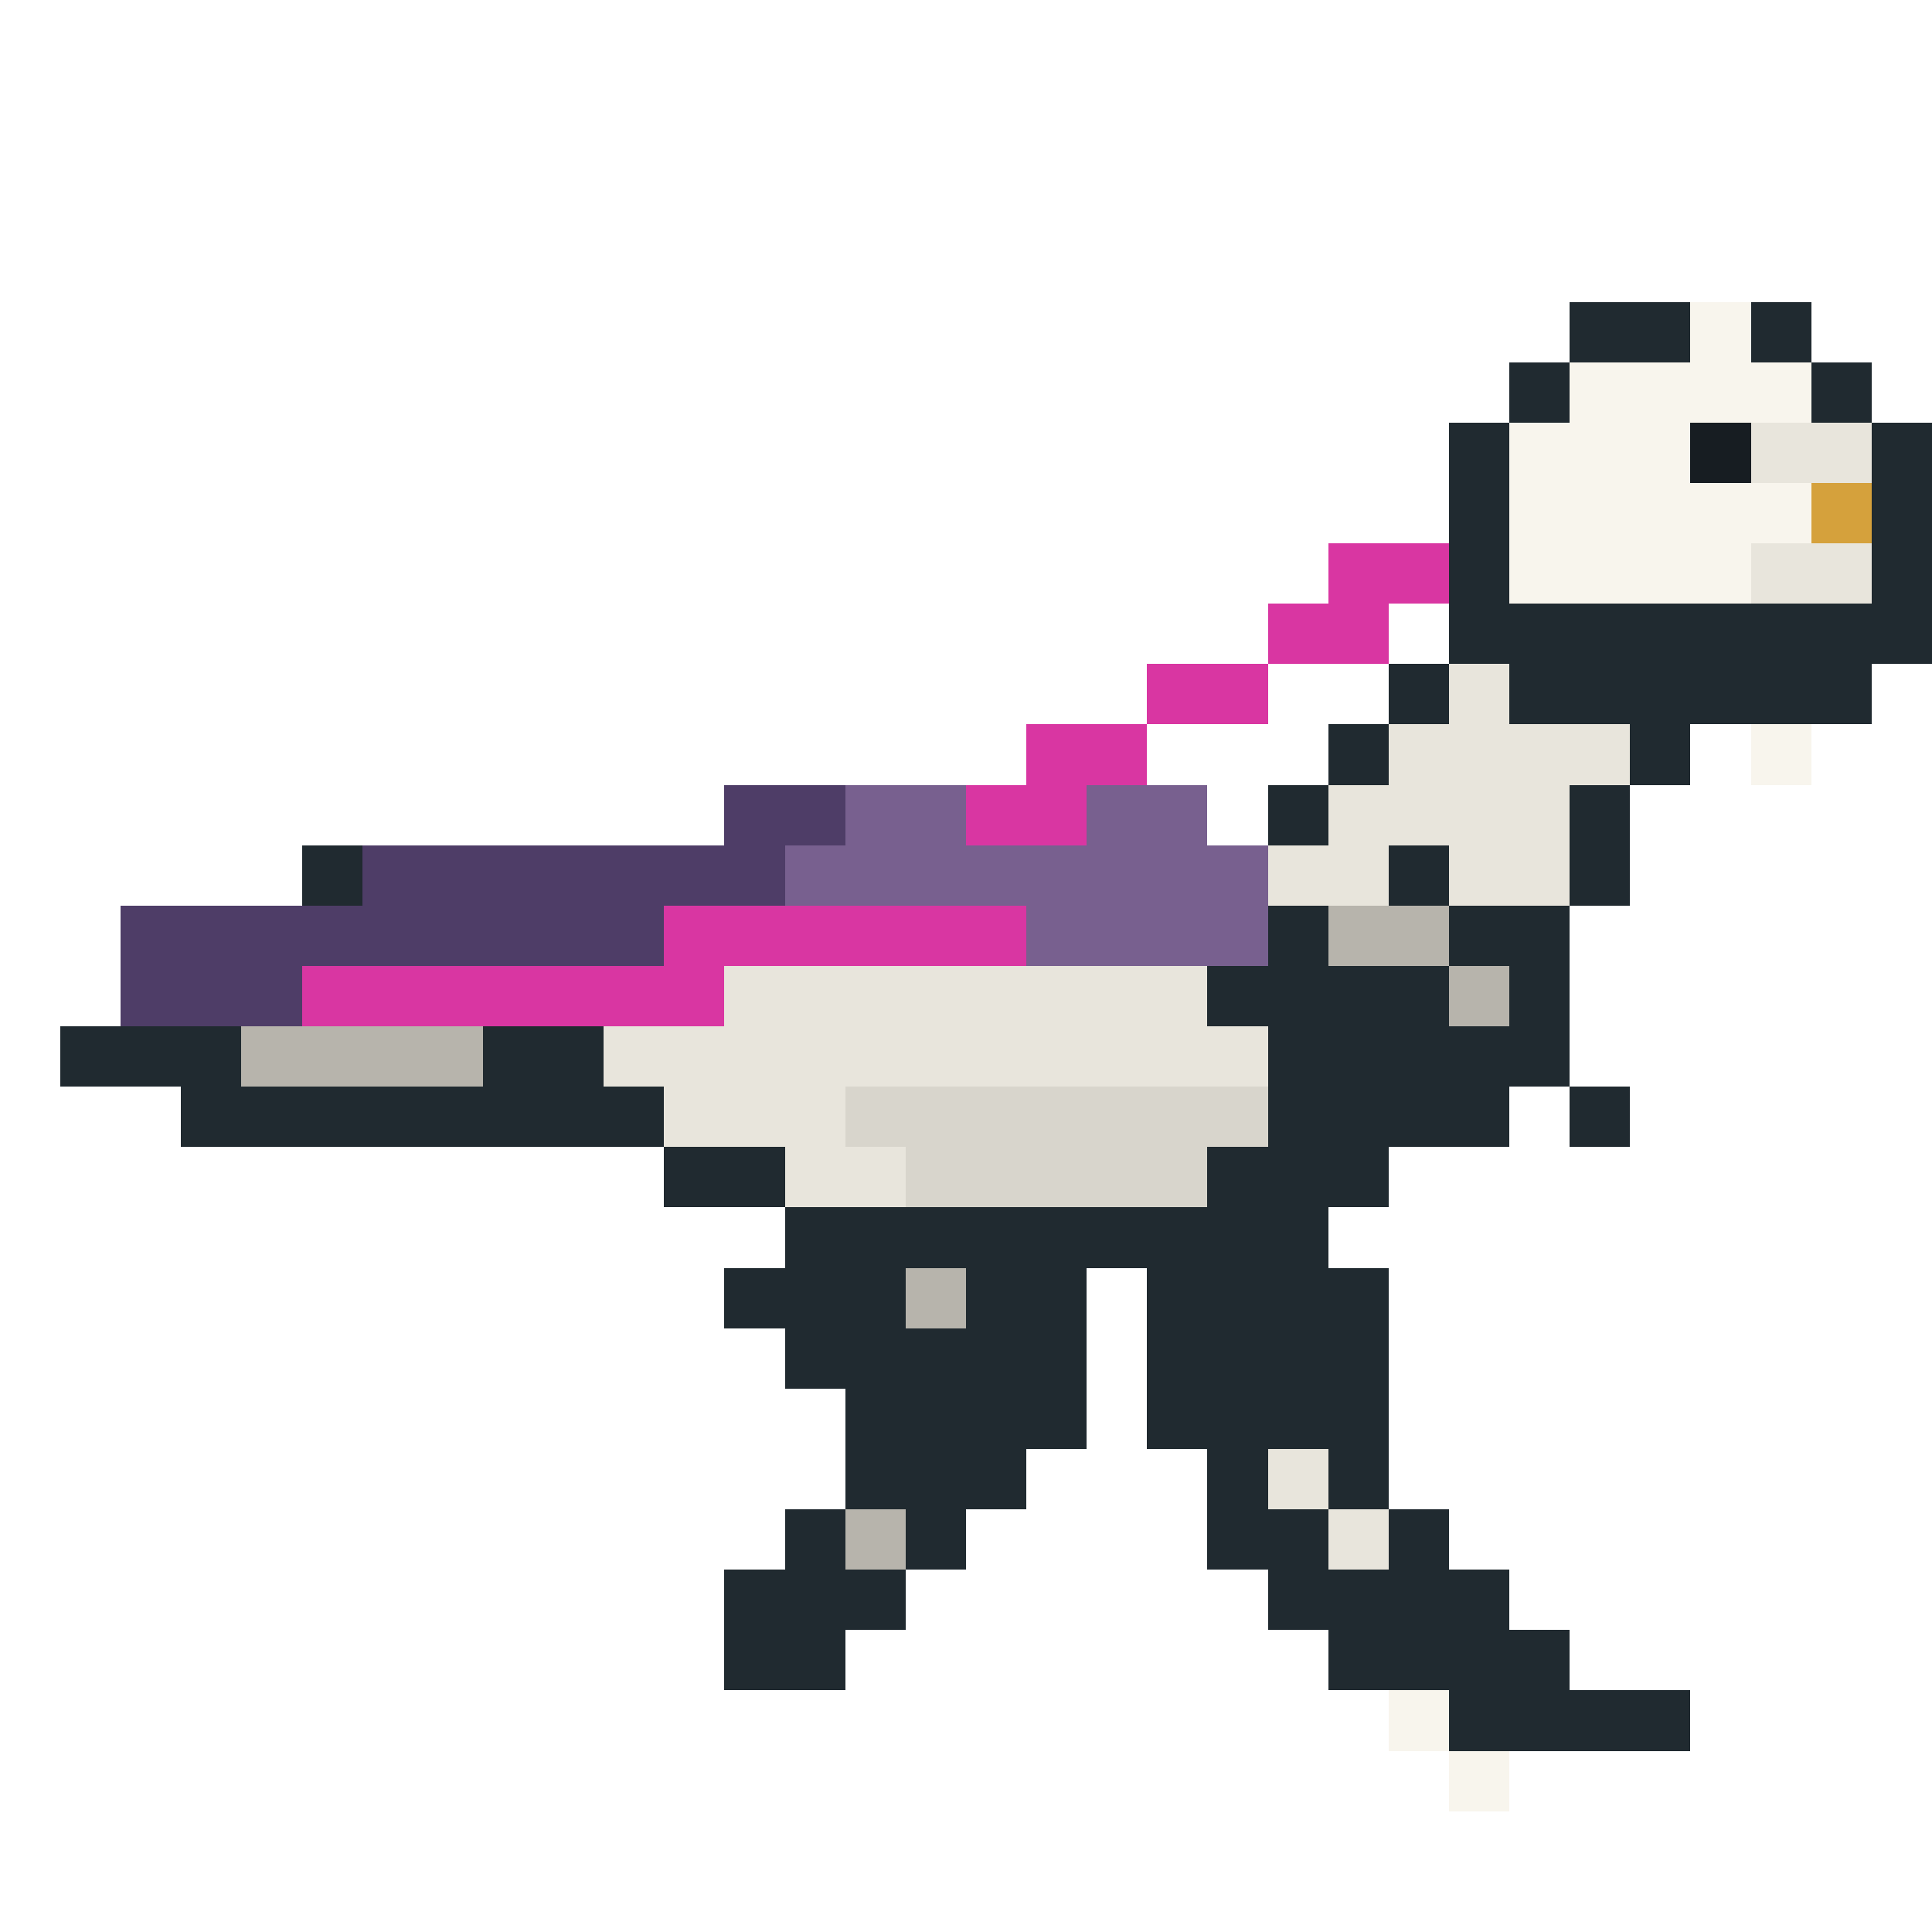
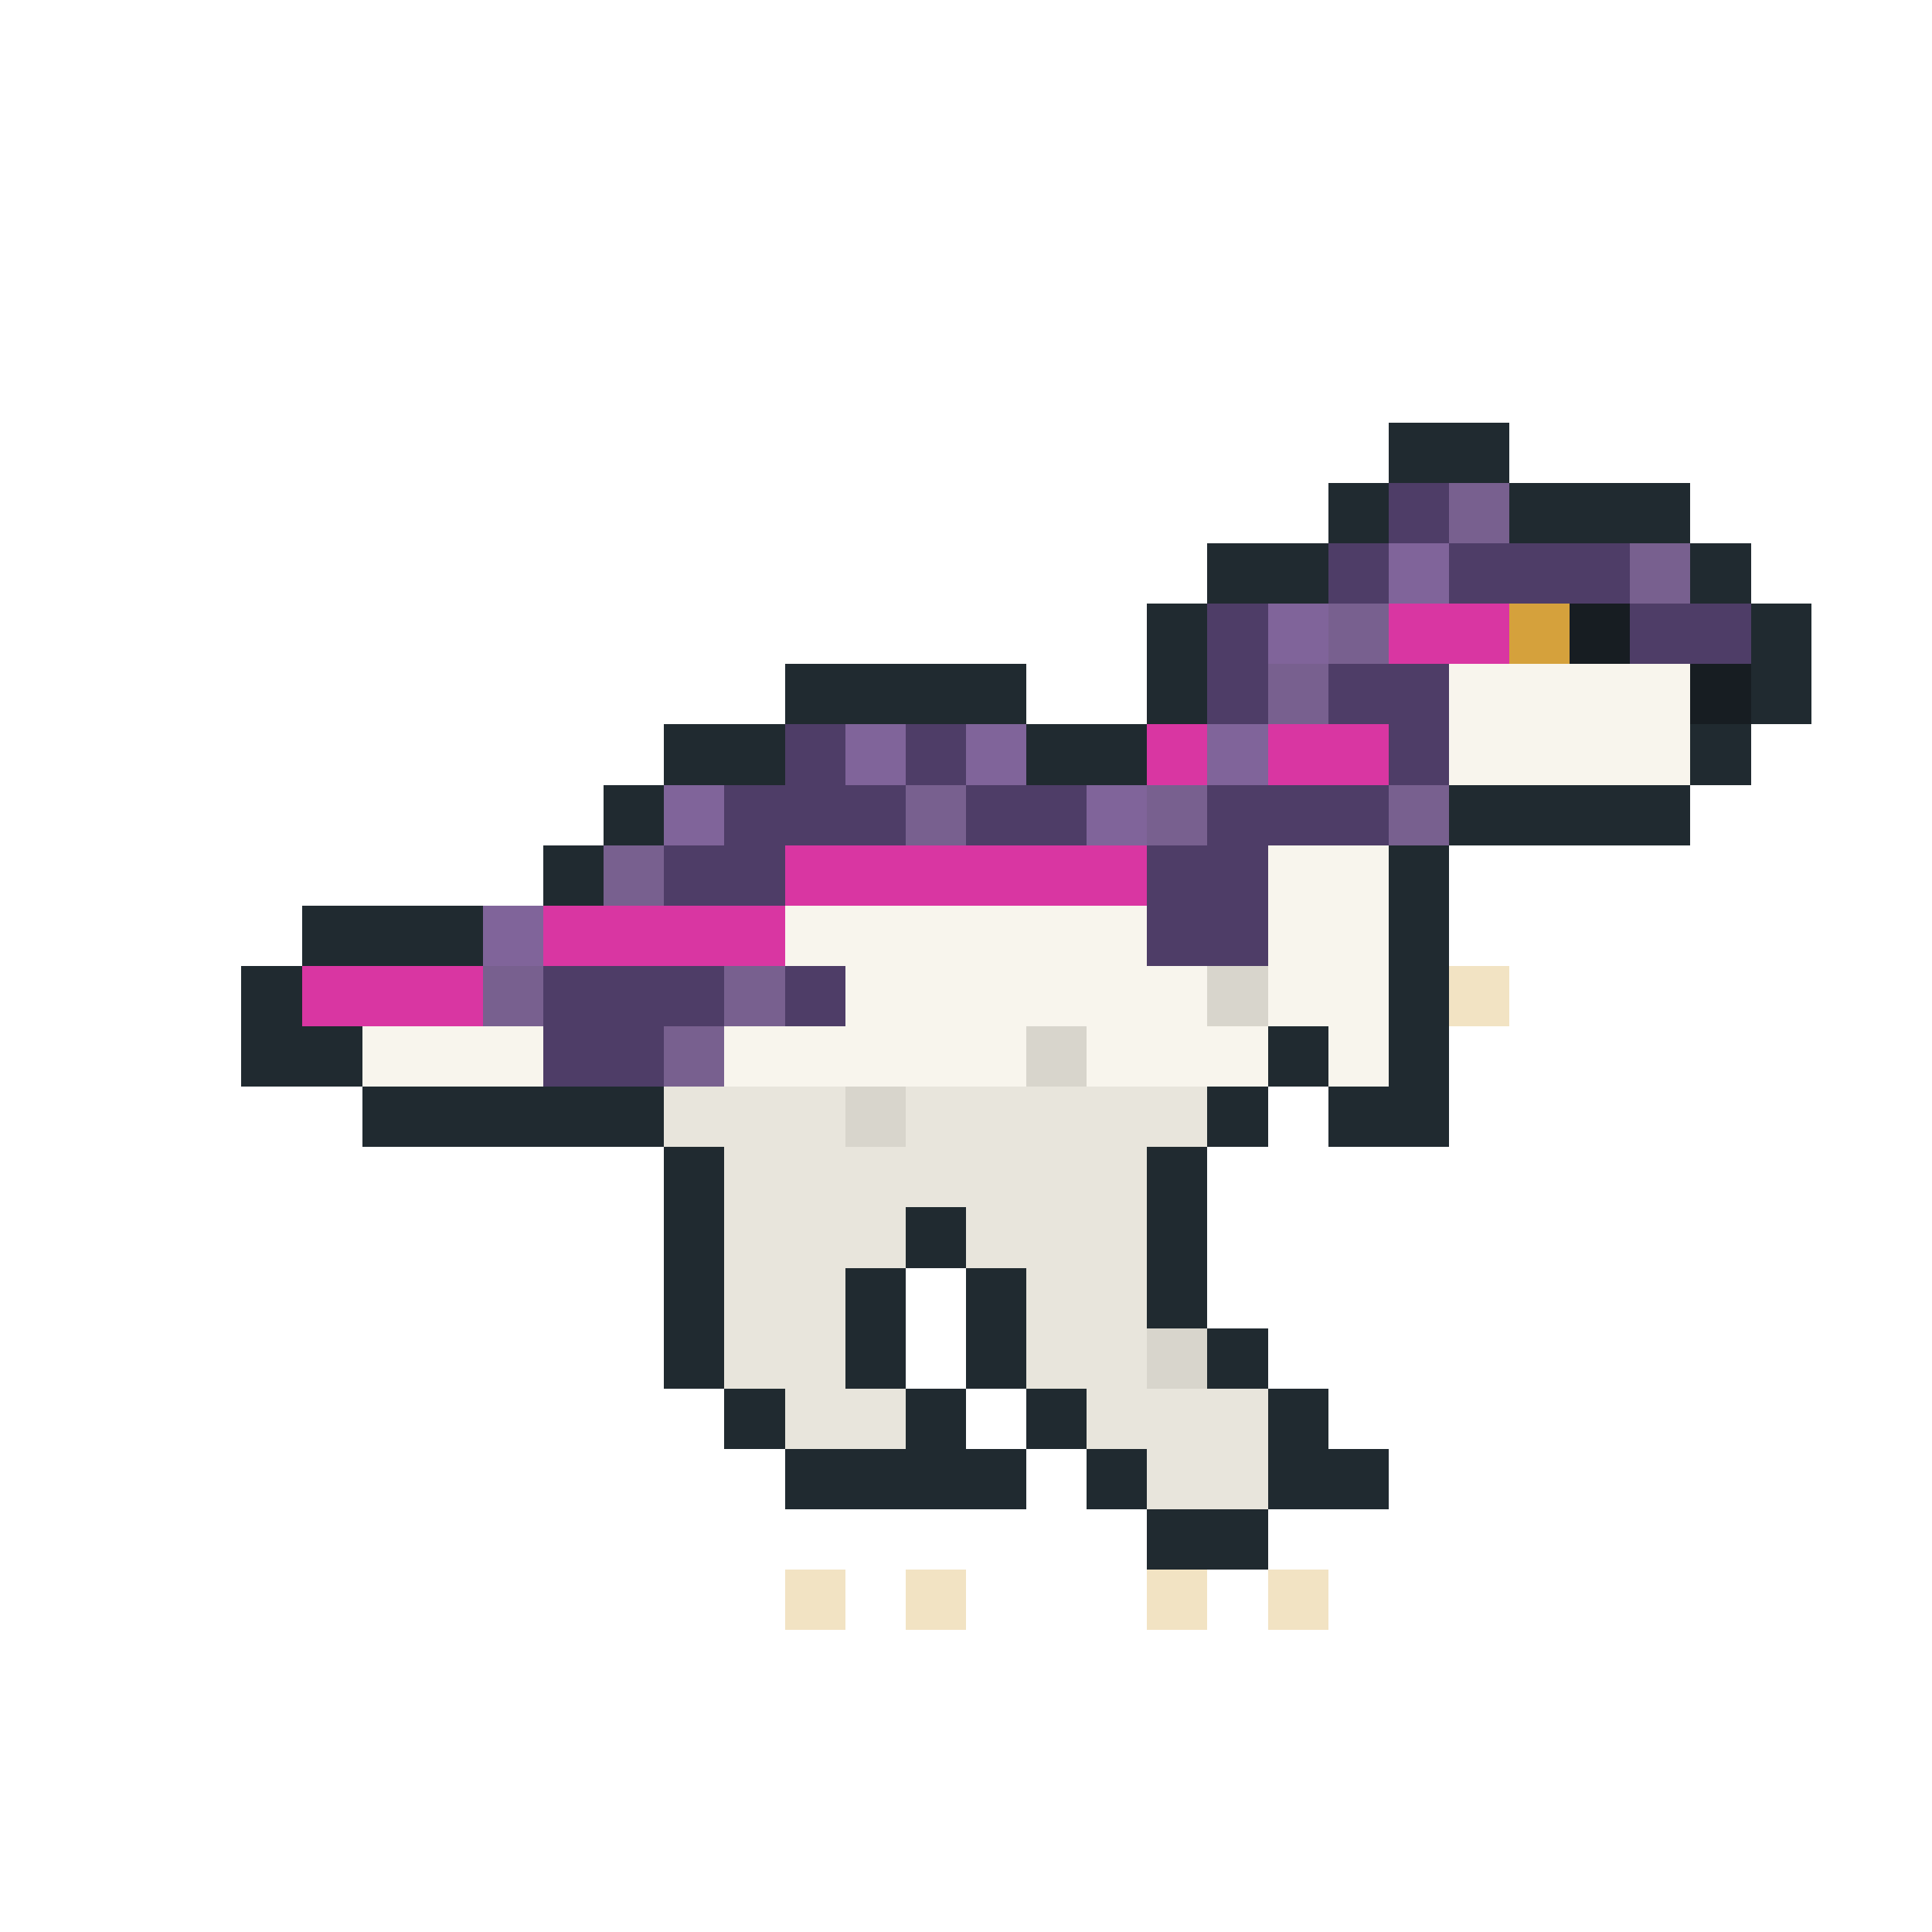
<svg xmlns="http://www.w3.org/2000/svg" viewBox="0 0 128 128" shape-rendering="crispEdges" role="img" aria-label="Rosa" data-character="Rosa" data-species="Velociraptor" data-age="juvenile" data-lineage="Violeta" data-hide="white" data-back="purple" data-dorsal-stripe="magenta" data-eye="gold-ochre" data-origin="Jurassic World Dominion" data-render-style="pixel-art" data-pixel-grid="4px" data-pose="duck">
-   <rect x="104" y="20" width="4" height="4" fill="#202a30" />
-   <rect x="108" y="20" width="4" height="4" fill="#202a30" />
-   <rect x="112" y="20" width="4" height="4" fill="#f8f5ed" />
-   <rect x="116" y="20" width="4" height="4" fill="#202a30" />
-   <rect x="100" y="24" width="4" height="4" fill="#202a30" />
-   <rect x="104" y="24" width="4" height="4" fill="#f8f5ed" />
-   <rect x="108" y="24" width="4" height="4" fill="#f8f5ed" />
-   <rect x="112" y="24" width="4" height="4" fill="#f8f5ed" />
-   <rect x="116" y="24" width="4" height="4" fill="#f8f5ed" />
-   <rect x="120" y="24" width="4" height="4" fill="#202a30" />
+   <rect x="92" y="28" width="4" height="4" fill="#202a30" />
  <rect x="96" y="28" width="4" height="4" fill="#202a30" />
-   <rect x="100" y="28" width="4" height="4" fill="#f8f5ed" />
-   <rect x="104" y="28" width="4" height="4" fill="#f8f5ed" />
-   <rect x="108" y="28" width="4" height="4" fill="#f8f5ed" />
-   <rect x="112" y="28" width="4" height="4" fill="#171d22" />
-   <rect x="116" y="28" width="4" height="4" fill="#e8e5dc" />
-   <rect x="120" y="28" width="4" height="4" fill="#e8e5dc" />
-   <rect x="124" y="28" width="4" height="4" fill="#202a30" />
-   <rect x="96" y="32" width="4" height="4" fill="#202a30" />
-   <rect x="100" y="32" width="4" height="4" fill="#f8f5ed" />
-   <rect x="104" y="32" width="4" height="4" fill="#f8f5ed" />
-   <rect x="108" y="32" width="4" height="4" fill="#f8f5ed" />
-   <rect x="112" y="32" width="4" height="4" fill="#f8f5ed" />
-   <rect x="116" y="32" width="4" height="4" fill="#f8f5ed" />
-   <rect x="120" y="32" width="4" height="4" fill="#d5a13c" />
-   <rect x="124" y="32" width="4" height="4" fill="#202a30" />
-   <rect x="88" y="36" width="4" height="4" fill="#d936a2" />
-   <rect x="92" y="36" width="4" height="4" fill="#d936a2" />
-   <rect x="96" y="36" width="4" height="4" fill="#202a30" />
-   <rect x="100" y="36" width="4" height="4" fill="#f8f5ed" />
-   <rect x="104" y="36" width="4" height="4" fill="#f8f5ed" />
-   <rect x="108" y="36" width="4" height="4" fill="#f8f5ed" />
-   <rect x="112" y="36" width="4" height="4" fill="#f8f5ed" />
-   <rect x="116" y="36" width="4" height="4" fill="#e8e5dc" />
-   <rect x="120" y="36" width="4" height="4" fill="#e8e5dc" />
-   <rect x="124" y="36" width="4" height="4" fill="#202a30" />
-   <rect x="84" y="40" width="4" height="4" fill="#d936a2" />
-   <rect x="88" y="40" width="4" height="4" fill="#d936a2" />
-   <rect x="96" y="40" width="4" height="4" fill="#202a30" />
-   <rect x="100" y="40" width="4" height="4" fill="#202a30" />
-   <rect x="104" y="40" width="4" height="4" fill="#202a30" />
-   <rect x="108" y="40" width="4" height="4" fill="#202a30" />
-   <rect x="112" y="40" width="4" height="4" fill="#202a30" />
+   <rect x="88" y="32" width="4" height="4" fill="#202a30" />
+   <rect x="92" y="32" width="4" height="4" fill="#4e3d67" />
+   <rect x="96" y="32" width="4" height="4" fill="#78608f" />
+   <rect x="100" y="32" width="4" height="4" fill="#202a30" />
+   <rect x="104" y="32" width="4" height="4" fill="#202a30" />
+   <rect x="108" y="32" width="4" height="4" fill="#202a30" />
+   <rect x="80" y="36" width="4" height="4" fill="#202a30" />
+   <rect x="84" y="36" width="4" height="4" fill="#202a30" />
+   <rect x="88" y="36" width="4" height="4" fill="#4e3d67" />
+   <rect x="92" y="36" width="4" height="4" fill="#78608f" />
+   <rect x="96" y="36" width="4" height="4" fill="#4e3d67" />
+   <rect x="100" y="36" width="4" height="4" fill="#4e3d67" />
+   <rect x="104" y="36" width="4" height="4" fill="#4e3d67" />
+   <rect x="108" y="36" width="4" height="4" fill="#78608f" />
+   <rect x="112" y="36" width="4" height="4" fill="#202a30" />
+   <rect x="76" y="40" width="4" height="4" fill="#202a30" />
+   <rect x="80" y="40" width="4" height="4" fill="#4e3d67" />
+   <rect x="84" y="40" width="4" height="4" fill="#4e3d67" />
+   <rect x="88" y="40" width="4" height="4" fill="#78608f" />
+   <rect x="92" y="40" width="4" height="4" fill="#d936a2" />
+   <rect x="96" y="40" width="4" height="4" fill="#d936a2" />
+   <rect x="100" y="40" width="4" height="4" fill="#d936a2" />
+   <rect x="104" y="40" width="4" height="4" fill="#d936a2" />
+   <rect x="108" y="40" width="4" height="4" fill="#4e3d67" />
+   <rect x="112" y="40" width="4" height="4" fill="#4e3d67" />
  <rect x="116" y="40" width="4" height="4" fill="#202a30" />
-   <rect x="120" y="40" width="4" height="4" fill="#202a30" />
-   <rect x="124" y="40" width="4" height="4" fill="#202a30" />
-   <rect x="76" y="44" width="4" height="4" fill="#d936a2" />
-   <rect x="80" y="44" width="4" height="4" fill="#d936a2" />
-   <rect x="92" y="44" width="4" height="4" fill="#202a30" />
-   <rect x="96" y="44" width="4" height="4" fill="#e8e5dc" />
-   <rect x="100" y="44" width="4" height="4" fill="#202a30" />
-   <rect x="104" y="44" width="4" height="4" fill="#202a30" />
-   <rect x="108" y="44" width="4" height="4" fill="#202a30" />
-   <rect x="112" y="44" width="4" height="4" fill="#202a30" />
+   <rect x="52" y="44" width="4" height="4" fill="#202a30" />
+   <rect x="56" y="44" width="4" height="4" fill="#202a30" />
+   <rect x="60" y="44" width="4" height="4" fill="#202a30" />
+   <rect x="64" y="44" width="4" height="4" fill="#202a30" />
+   <rect x="76" y="44" width="4" height="4" fill="#202a30" />
+   <rect x="80" y="44" width="4" height="4" fill="#4e3d67" />
+   <rect x="84" y="44" width="4" height="4" fill="#78608f" />
+   <rect x="88" y="44" width="4" height="4" fill="#4e3d67" />
+   <rect x="92" y="44" width="4" height="4" fill="#4e3d67" />
+   <rect x="96" y="44" width="4" height="4" fill="#f8f5ed" />
+   <rect x="100" y="44" width="4" height="4" fill="#f8f5ed" />
+   <rect x="104" y="44" width="4" height="4" fill="#f8f5ed" />
+   <rect x="108" y="44" width="4" height="4" fill="#f8f5ed" />
+   <rect x="112" y="44" width="4" height="4" fill="#4e3d67" />
  <rect x="116" y="44" width="4" height="4" fill="#202a30" />
-   <rect x="120" y="44" width="4" height="4" fill="#202a30" />
-   <rect x="68" y="48" width="4" height="4" fill="#d936a2" />
-   <rect x="72" y="48" width="4" height="4" fill="#d936a2" />
-   <rect x="88" y="48" width="4" height="4" fill="#202a30" />
-   <rect x="92" y="48" width="4" height="4" fill="#e8e5dc" />
-   <rect x="96" y="48" width="4" height="4" fill="#e8e5dc" />
-   <rect x="100" y="48" width="4" height="4" fill="#e8e5dc" />
-   <rect x="104" y="48" width="4" height="4" fill="#e8e5dc" />
-   <rect x="108" y="48" width="4" height="4" fill="#202a30" />
-   <rect x="116" y="48" width="4" height="4" fill="#f8f5ed" />
+   <rect x="44" y="48" width="4" height="4" fill="#202a30" />
+   <rect x="48" y="48" width="4" height="4" fill="#202a30" />
+   <rect x="52" y="48" width="4" height="4" fill="#4e3d67" />
+   <rect x="56" y="48" width="4" height="4" fill="#4e3d67" />
+   <rect x="60" y="48" width="4" height="4" fill="#4e3d67" />
+   <rect x="64" y="48" width="4" height="4" fill="#78608f" />
+   <rect x="68" y="48" width="4" height="4" fill="#202a30" />
+   <rect x="72" y="48" width="4" height="4" fill="#202a30" />
+   <rect x="76" y="48" width="4" height="4" fill="#d936a2" />
+   <rect x="80" y="48" width="4" height="4" fill="#d936a2" />
+   <rect x="84" y="48" width="4" height="4" fill="#d936a2" />
+   <rect x="88" y="48" width="4" height="4" fill="#d936a2" />
+   <rect x="92" y="48" width="4" height="4" fill="#4e3d67" />
+   <rect x="96" y="48" width="4" height="4" fill="#f8f5ed" />
+   <rect x="100" y="48" width="4" height="4" fill="#f8f5ed" />
+   <rect x="104" y="48" width="4" height="4" fill="#f8f5ed" />
+   <rect x="108" y="48" width="4" height="4" fill="#f8f5ed" />
+   <rect x="112" y="48" width="4" height="4" fill="#202a30" />
+   <rect x="40" y="52" width="4" height="4" fill="#202a30" />
+   <rect x="44" y="52" width="4" height="4" fill="#78608f" />
  <rect x="48" y="52" width="4" height="4" fill="#4e3d67" />
  <rect x="52" y="52" width="4" height="4" fill="#4e3d67" />
-   <rect x="56" y="52" width="4" height="4" fill="#78608f" />
+   <rect x="56" y="52" width="4" height="4" fill="#4e3d67" />
  <rect x="60" y="52" width="4" height="4" fill="#78608f" />
-   <rect x="64" y="52" width="4" height="4" fill="#d936a2" />
-   <rect x="68" y="52" width="4" height="4" fill="#d936a2" />
-   <rect x="72" y="52" width="4" height="4" fill="#78608f" />
+   <rect x="64" y="52" width="4" height="4" fill="#4e3d67" />
+   <rect x="68" y="52" width="4" height="4" fill="#4e3d67" />
+   <rect x="72" y="52" width="4" height="4" fill="#4e3d67" />
  <rect x="76" y="52" width="4" height="4" fill="#78608f" />
-   <rect x="84" y="52" width="4" height="4" fill="#202a30" />
-   <rect x="88" y="52" width="4" height="4" fill="#e8e5dc" />
-   <rect x="92" y="52" width="4" height="4" fill="#e8e5dc" />
-   <rect x="96" y="52" width="4" height="4" fill="#e8e5dc" />
-   <rect x="100" y="52" width="4" height="4" fill="#e8e5dc" />
+   <rect x="80" y="52" width="4" height="4" fill="#4e3d67" />
+   <rect x="84" y="52" width="4" height="4" fill="#4e3d67" />
+   <rect x="88" y="52" width="4" height="4" fill="#4e3d67" />
+   <rect x="92" y="52" width="4" height="4" fill="#78608f" />
+   <rect x="96" y="52" width="4" height="4" fill="#202a30" />
+   <rect x="100" y="52" width="4" height="4" fill="#202a30" />
  <rect x="104" y="52" width="4" height="4" fill="#202a30" />
-   <rect x="20" y="56" width="4" height="4" fill="#202a30" />
-   <rect x="24" y="56" width="4" height="4" fill="#4e3d67" />
-   <rect x="28" y="56" width="4" height="4" fill="#4e3d67" />
-   <rect x="32" y="56" width="4" height="4" fill="#4e3d67" />
-   <rect x="36" y="56" width="4" height="4" fill="#4e3d67" />
-   <rect x="40" y="56" width="4" height="4" fill="#4e3d67" />
+   <rect x="108" y="52" width="4" height="4" fill="#202a30" />
+   <rect x="36" y="56" width="4" height="4" fill="#202a30" />
+   <rect x="40" y="56" width="4" height="4" fill="#78608f" />
  <rect x="44" y="56" width="4" height="4" fill="#4e3d67" />
  <rect x="48" y="56" width="4" height="4" fill="#4e3d67" />
-   <rect x="52" y="56" width="4" height="4" fill="#78608f" />
-   <rect x="56" y="56" width="4" height="4" fill="#78608f" />
-   <rect x="60" y="56" width="4" height="4" fill="#78608f" />
-   <rect x="64" y="56" width="4" height="4" fill="#78608f" />
-   <rect x="68" y="56" width="4" height="4" fill="#78608f" />
-   <rect x="72" y="56" width="4" height="4" fill="#78608f" />
-   <rect x="76" y="56" width="4" height="4" fill="#78608f" />
-   <rect x="80" y="56" width="4" height="4" fill="#78608f" />
-   <rect x="84" y="56" width="4" height="4" fill="#e8e5dc" />
-   <rect x="88" y="56" width="4" height="4" fill="#e8e5dc" />
+   <rect x="52" y="56" width="4" height="4" fill="#d936a2" />
+   <rect x="56" y="56" width="4" height="4" fill="#d936a2" />
+   <rect x="60" y="56" width="4" height="4" fill="#d936a2" />
+   <rect x="64" y="56" width="4" height="4" fill="#d936a2" />
+   <rect x="68" y="56" width="4" height="4" fill="#d936a2" />
+   <rect x="72" y="56" width="4" height="4" fill="#d936a2" />
+   <rect x="76" y="56" width="4" height="4" fill="#4e3d67" />
+   <rect x="80" y="56" width="4" height="4" fill="#4e3d67" />
+   <rect x="84" y="56" width="4" height="4" fill="#f8f5ed" />
+   <rect x="88" y="56" width="4" height="4" fill="#f8f5ed" />
  <rect x="92" y="56" width="4" height="4" fill="#202a30" />
-   <rect x="96" y="56" width="4" height="4" fill="#e8e5dc" />
-   <rect x="100" y="56" width="4" height="4" fill="#e8e5dc" />
-   <rect x="104" y="56" width="4" height="4" fill="#202a30" />
-   <rect x="8" y="60" width="4" height="4" fill="#4e3d67" />
-   <rect x="12" y="60" width="4" height="4" fill="#4e3d67" />
-   <rect x="16" y="60" width="4" height="4" fill="#4e3d67" />
-   <rect x="20" y="60" width="4" height="4" fill="#4e3d67" />
-   <rect x="24" y="60" width="4" height="4" fill="#4e3d67" />
-   <rect x="28" y="60" width="4" height="4" fill="#4e3d67" />
-   <rect x="32" y="60" width="4" height="4" fill="#4e3d67" />
-   <rect x="36" y="60" width="4" height="4" fill="#4e3d67" />
-   <rect x="40" y="60" width="4" height="4" fill="#4e3d67" />
+   <rect x="20" y="60" width="4" height="4" fill="#202a30" />
+   <rect x="24" y="60" width="4" height="4" fill="#202a30" />
+   <rect x="28" y="60" width="4" height="4" fill="#202a30" />
+   <rect x="32" y="60" width="4" height="4" fill="#d936a2" />
+   <rect x="36" y="60" width="4" height="4" fill="#d936a2" />
+   <rect x="40" y="60" width="4" height="4" fill="#d936a2" />
  <rect x="44" y="60" width="4" height="4" fill="#d936a2" />
  <rect x="48" y="60" width="4" height="4" fill="#d936a2" />
-   <rect x="52" y="60" width="4" height="4" fill="#d936a2" />
-   <rect x="56" y="60" width="4" height="4" fill="#d936a2" />
-   <rect x="60" y="60" width="4" height="4" fill="#d936a2" />
-   <rect x="64" y="60" width="4" height="4" fill="#d936a2" />
-   <rect x="68" y="60" width="4" height="4" fill="#78608f" />
-   <rect x="72" y="60" width="4" height="4" fill="#78608f" />
-   <rect x="76" y="60" width="4" height="4" fill="#78608f" />
-   <rect x="80" y="60" width="4" height="4" fill="#78608f" />
-   <rect x="84" y="60" width="4" height="4" fill="#202a30" />
-   <rect x="88" y="60" width="4" height="4" fill="#b7b4ac" />
-   <rect x="92" y="60" width="4" height="4" fill="#b7b4ac" />
-   <rect x="96" y="60" width="4" height="4" fill="#202a30" />
-   <rect x="100" y="60" width="4" height="4" fill="#202a30" />
-   <rect x="8" y="64" width="4" height="4" fill="#4e3d67" />
-   <rect x="12" y="64" width="4" height="4" fill="#4e3d67" />
-   <rect x="16" y="64" width="4" height="4" fill="#4e3d67" />
+   <rect x="52" y="60" width="4" height="4" fill="#f8f5ed" />
+   <rect x="56" y="60" width="4" height="4" fill="#f8f5ed" />
+   <rect x="60" y="60" width="4" height="4" fill="#f8f5ed" />
+   <rect x="64" y="60" width="4" height="4" fill="#f8f5ed" />
+   <rect x="68" y="60" width="4" height="4" fill="#f8f5ed" />
+   <rect x="72" y="60" width="4" height="4" fill="#f8f5ed" />
+   <rect x="76" y="60" width="4" height="4" fill="#4e3d67" />
+   <rect x="80" y="60" width="4" height="4" fill="#4e3d67" />
+   <rect x="84" y="60" width="4" height="4" fill="#f8f5ed" />
+   <rect x="88" y="60" width="4" height="4" fill="#f8f5ed" />
+   <rect x="92" y="60" width="4" height="4" fill="#202a30" />
+   <rect x="16" y="64" width="4" height="4" fill="#202a30" />
  <rect x="20" y="64" width="4" height="4" fill="#d936a2" />
  <rect x="24" y="64" width="4" height="4" fill="#d936a2" />
  <rect x="28" y="64" width="4" height="4" fill="#d936a2" />
-   <rect x="32" y="64" width="4" height="4" fill="#d936a2" />
-   <rect x="36" y="64" width="4" height="4" fill="#d936a2" />
-   <rect x="40" y="64" width="4" height="4" fill="#d936a2" />
-   <rect x="44" y="64" width="4" height="4" fill="#d936a2" />
-   <rect x="48" y="64" width="4" height="4" fill="#e8e5dc" />
-   <rect x="52" y="64" width="4" height="4" fill="#e8e5dc" />
-   <rect x="56" y="64" width="4" height="4" fill="#e8e5dc" />
-   <rect x="60" y="64" width="4" height="4" fill="#e8e5dc" />
-   <rect x="64" y="64" width="4" height="4" fill="#e8e5dc" />
-   <rect x="68" y="64" width="4" height="4" fill="#e8e5dc" />
-   <rect x="72" y="64" width="4" height="4" fill="#e8e5dc" />
-   <rect x="76" y="64" width="4" height="4" fill="#e8e5dc" />
-   <rect x="80" y="64" width="4" height="4" fill="#202a30" />
-   <rect x="84" y="64" width="4" height="4" fill="#202a30" />
-   <rect x="88" y="64" width="4" height="4" fill="#202a30" />
+   <rect x="32" y="64" width="4" height="4" fill="#78608f" />
+   <rect x="36" y="64" width="4" height="4" fill="#4e3d67" />
+   <rect x="40" y="64" width="4" height="4" fill="#4e3d67" />
+   <rect x="44" y="64" width="4" height="4" fill="#4e3d67" />
+   <rect x="48" y="64" width="4" height="4" fill="#78608f" />
+   <rect x="52" y="64" width="4" height="4" fill="#4e3d67" />
+   <rect x="56" y="64" width="4" height="4" fill="#f8f5ed" />
+   <rect x="60" y="64" width="4" height="4" fill="#f8f5ed" />
+   <rect x="64" y="64" width="4" height="4" fill="#f8f5ed" />
+   <rect x="68" y="64" width="4" height="4" fill="#f8f5ed" />
+   <rect x="72" y="64" width="4" height="4" fill="#f8f5ed" />
+   <rect x="76" y="64" width="4" height="4" fill="#f8f5ed" />
+   <rect x="80" y="64" width="4" height="4" fill="#d8d5cc" />
+   <rect x="84" y="64" width="4" height="4" fill="#f8f5ed" />
+   <rect x="88" y="64" width="4" height="4" fill="#f8f5ed" />
  <rect x="92" y="64" width="4" height="4" fill="#202a30" />
-   <rect x="96" y="64" width="4" height="4" fill="#b7b4ac" />
-   <rect x="100" y="64" width="4" height="4" fill="#202a30" />
-   <rect x="4" y="68" width="4" height="4" fill="#202a30" />
-   <rect x="8" y="68" width="4" height="4" fill="#202a30" />
-   <rect x="12" y="68" width="4" height="4" fill="#202a30" />
-   <rect x="16" y="68" width="4" height="4" fill="#b7b4ac" />
-   <rect x="20" y="68" width="4" height="4" fill="#b7b4ac" />
-   <rect x="24" y="68" width="4" height="4" fill="#b7b4ac" />
-   <rect x="28" y="68" width="4" height="4" fill="#b7b4ac" />
-   <rect x="32" y="68" width="4" height="4" fill="#202a30" />
-   <rect x="36" y="68" width="4" height="4" fill="#202a30" />
-   <rect x="40" y="68" width="4" height="4" fill="#e8e5dc" />
-   <rect x="44" y="68" width="4" height="4" fill="#e8e5dc" />
-   <rect x="48" y="68" width="4" height="4" fill="#e8e5dc" />
-   <rect x="52" y="68" width="4" height="4" fill="#e8e5dc" />
-   <rect x="56" y="68" width="4" height="4" fill="#e8e5dc" />
-   <rect x="60" y="68" width="4" height="4" fill="#e8e5dc" />
-   <rect x="64" y="68" width="4" height="4" fill="#e8e5dc" />
-   <rect x="68" y="68" width="4" height="4" fill="#e8e5dc" />
-   <rect x="72" y="68" width="4" height="4" fill="#e8e5dc" />
-   <rect x="76" y="68" width="4" height="4" fill="#e8e5dc" />
-   <rect x="80" y="68" width="4" height="4" fill="#e8e5dc" />
+   <rect x="16" y="68" width="4" height="4" fill="#202a30" />
+   <rect x="20" y="68" width="4" height="4" fill="#202a30" />
+   <rect x="24" y="68" width="4" height="4" fill="#f8f5ed" />
+   <rect x="28" y="68" width="4" height="4" fill="#f8f5ed" />
+   <rect x="32" y="68" width="4" height="4" fill="#f8f5ed" />
+   <rect x="36" y="68" width="4" height="4" fill="#4e3d67" />
+   <rect x="40" y="68" width="4" height="4" fill="#4e3d67" />
+   <rect x="44" y="68" width="4" height="4" fill="#78608f" />
+   <rect x="48" y="68" width="4" height="4" fill="#f8f5ed" />
+   <rect x="52" y="68" width="4" height="4" fill="#f8f5ed" />
+   <rect x="56" y="68" width="4" height="4" fill="#f8f5ed" />
+   <rect x="60" y="68" width="4" height="4" fill="#f8f5ed" />
+   <rect x="64" y="68" width="4" height="4" fill="#f8f5ed" />
+   <rect x="68" y="68" width="4" height="4" fill="#d8d5cc" />
+   <rect x="72" y="68" width="4" height="4" fill="#f8f5ed" />
+   <rect x="76" y="68" width="4" height="4" fill="#f8f5ed" />
+   <rect x="80" y="68" width="4" height="4" fill="#f8f5ed" />
  <rect x="84" y="68" width="4" height="4" fill="#202a30" />
-   <rect x="88" y="68" width="4" height="4" fill="#202a30" />
+   <rect x="88" y="68" width="4" height="4" fill="#f8f5ed" />
  <rect x="92" y="68" width="4" height="4" fill="#202a30" />
-   <rect x="96" y="68" width="4" height="4" fill="#202a30" />
-   <rect x="100" y="68" width="4" height="4" fill="#202a30" />
-   <rect x="12" y="72" width="4" height="4" fill="#202a30" />
-   <rect x="16" y="72" width="4" height="4" fill="#202a30" />
-   <rect x="20" y="72" width="4" height="4" fill="#202a30" />
  <rect x="24" y="72" width="4" height="4" fill="#202a30" />
  <rect x="28" y="72" width="4" height="4" fill="#202a30" />
  <rect x="32" y="72" width="4" height="4" fill="#202a30" />
  <rect x="36" y="72" width="4" height="4" fill="#202a30" />
  <rect x="40" y="72" width="4" height="4" fill="#202a30" />
  <rect x="44" y="72" width="4" height="4" fill="#e8e5dc" />
  <rect x="48" y="72" width="4" height="4" fill="#e8e5dc" />
  <rect x="52" y="72" width="4" height="4" fill="#e8e5dc" />
  <rect x="56" y="72" width="4" height="4" fill="#d8d5cc" />
-   <rect x="60" y="72" width="4" height="4" fill="#d8d5cc" />
-   <rect x="64" y="72" width="4" height="4" fill="#d8d5cc" />
-   <rect x="68" y="72" width="4" height="4" fill="#d8d5cc" />
-   <rect x="72" y="72" width="4" height="4" fill="#d8d5cc" />
-   <rect x="76" y="72" width="4" height="4" fill="#d8d5cc" />
-   <rect x="80" y="72" width="4" height="4" fill="#d8d5cc" />
-   <rect x="84" y="72" width="4" height="4" fill="#202a30" />
+   <rect x="60" y="72" width="4" height="4" fill="#e8e5dc" />
+   <rect x="64" y="72" width="4" height="4" fill="#e8e5dc" />
+   <rect x="68" y="72" width="4" height="4" fill="#e8e5dc" />
+   <rect x="72" y="72" width="4" height="4" fill="#e8e5dc" />
+   <rect x="76" y="72" width="4" height="4" fill="#e8e5dc" />
+   <rect x="80" y="72" width="4" height="4" fill="#202a30" />
  <rect x="88" y="72" width="4" height="4" fill="#202a30" />
  <rect x="92" y="72" width="4" height="4" fill="#202a30" />
-   <rect x="96" y="72" width="4" height="4" fill="#202a30" />
-   <rect x="104" y="72" width="4" height="4" fill="#202a30" />
  <rect x="44" y="76" width="4" height="4" fill="#202a30" />
-   <rect x="48" y="76" width="4" height="4" fill="#202a30" />
+   <rect x="48" y="76" width="4" height="4" fill="#e8e5dc" />
  <rect x="52" y="76" width="4" height="4" fill="#e8e5dc" />
  <rect x="56" y="76" width="4" height="4" fill="#e8e5dc" />
-   <rect x="60" y="76" width="4" height="4" fill="#d8d5cc" />
-   <rect x="64" y="76" width="4" height="4" fill="#d8d5cc" />
-   <rect x="68" y="76" width="4" height="4" fill="#d8d5cc" />
-   <rect x="72" y="76" width="4" height="4" fill="#d8d5cc" />
-   <rect x="76" y="76" width="4" height="4" fill="#d8d5cc" />
-   <rect x="80" y="76" width="4" height="4" fill="#202a30" />
-   <rect x="84" y="76" width="4" height="4" fill="#202a30" />
-   <rect x="88" y="76" width="4" height="4" fill="#202a30" />
-   <rect x="52" y="80" width="4" height="4" fill="#202a30" />
-   <rect x="56" y="80" width="4" height="4" fill="#202a30" />
+   <rect x="60" y="76" width="4" height="4" fill="#e8e5dc" />
+   <rect x="64" y="76" width="4" height="4" fill="#e8e5dc" />
+   <rect x="68" y="76" width="4" height="4" fill="#e8e5dc" />
+   <rect x="72" y="76" width="4" height="4" fill="#e8e5dc" />
+   <rect x="76" y="76" width="4" height="4" fill="#202a30" />
+   <rect x="44" y="80" width="4" height="4" fill="#202a30" />
+   <rect x="48" y="80" width="4" height="4" fill="#e8e5dc" />
+   <rect x="52" y="80" width="4" height="4" fill="#e8e5dc" />
+   <rect x="56" y="80" width="4" height="4" fill="#e8e5dc" />
  <rect x="60" y="80" width="4" height="4" fill="#202a30" />
-   <rect x="64" y="80" width="4" height="4" fill="#202a30" />
-   <rect x="68" y="80" width="4" height="4" fill="#202a30" />
-   <rect x="72" y="80" width="4" height="4" fill="#202a30" />
+   <rect x="64" y="80" width="4" height="4" fill="#e8e5dc" />
+   <rect x="68" y="80" width="4" height="4" fill="#e8e5dc" />
+   <rect x="72" y="80" width="4" height="4" fill="#e8e5dc" />
  <rect x="76" y="80" width="4" height="4" fill="#202a30" />
-   <rect x="80" y="80" width="4" height="4" fill="#202a30" />
-   <rect x="84" y="80" width="4" height="4" fill="#202a30" />
-   <rect x="48" y="84" width="4" height="4" fill="#202a30" />
-   <rect x="52" y="84" width="4" height="4" fill="#202a30" />
+   <rect x="44" y="84" width="4" height="4" fill="#202a30" />
+   <rect x="48" y="84" width="4" height="4" fill="#e8e5dc" />
+   <rect x="52" y="84" width="4" height="4" fill="#e8e5dc" />
  <rect x="56" y="84" width="4" height="4" fill="#202a30" />
-   <rect x="60" y="84" width="4" height="4" fill="#b7b4ac" />
  <rect x="64" y="84" width="4" height="4" fill="#202a30" />
-   <rect x="68" y="84" width="4" height="4" fill="#202a30" />
+   <rect x="68" y="84" width="4" height="4" fill="#e8e5dc" />
+   <rect x="72" y="84" width="4" height="4" fill="#e8e5dc" />
  <rect x="76" y="84" width="4" height="4" fill="#202a30" />
-   <rect x="80" y="84" width="4" height="4" fill="#202a30" />
-   <rect x="84" y="84" width="4" height="4" fill="#202a30" />
-   <rect x="88" y="84" width="4" height="4" fill="#202a30" />
-   <rect x="52" y="88" width="4" height="4" fill="#202a30" />
+   <rect x="44" y="88" width="4" height="4" fill="#202a30" />
+   <rect x="48" y="88" width="4" height="4" fill="#e8e5dc" />
+   <rect x="52" y="88" width="4" height="4" fill="#e8e5dc" />
  <rect x="56" y="88" width="4" height="4" fill="#202a30" />
-   <rect x="60" y="88" width="4" height="4" fill="#202a30" />
  <rect x="64" y="88" width="4" height="4" fill="#202a30" />
-   <rect x="68" y="88" width="4" height="4" fill="#202a30" />
-   <rect x="76" y="88" width="4" height="4" fill="#202a30" />
+   <rect x="68" y="88" width="4" height="4" fill="#e8e5dc" />
+   <rect x="72" y="88" width="4" height="4" fill="#e8e5dc" />
+   <rect x="76" y="88" width="4" height="4" fill="#d8d5cc" />
  <rect x="80" y="88" width="4" height="4" fill="#202a30" />
-   <rect x="84" y="88" width="4" height="4" fill="#202a30" />
-   <rect x="88" y="88" width="4" height="4" fill="#202a30" />
-   <rect x="56" y="92" width="4" height="4" fill="#202a30" />
+   <rect x="48" y="92" width="4" height="4" fill="#202a30" />
+   <rect x="52" y="92" width="4" height="4" fill="#e8e5dc" />
+   <rect x="56" y="92" width="4" height="4" fill="#e8e5dc" />
  <rect x="60" y="92" width="4" height="4" fill="#202a30" />
-   <rect x="64" y="92" width="4" height="4" fill="#202a30" />
  <rect x="68" y="92" width="4" height="4" fill="#202a30" />
-   <rect x="76" y="92" width="4" height="4" fill="#202a30" />
-   <rect x="80" y="92" width="4" height="4" fill="#202a30" />
+   <rect x="72" y="92" width="4" height="4" fill="#e8e5dc" />
+   <rect x="76" y="92" width="4" height="4" fill="#e8e5dc" />
+   <rect x="80" y="92" width="4" height="4" fill="#e8e5dc" />
  <rect x="84" y="92" width="4" height="4" fill="#202a30" />
-   <rect x="88" y="92" width="4" height="4" fill="#202a30" />
+   <rect x="52" y="96" width="4" height="4" fill="#202a30" />
  <rect x="56" y="96" width="4" height="4" fill="#202a30" />
  <rect x="60" y="96" width="4" height="4" fill="#202a30" />
  <rect x="64" y="96" width="4" height="4" fill="#202a30" />
-   <rect x="80" y="96" width="4" height="4" fill="#202a30" />
-   <rect x="84" y="96" width="4" height="4" fill="#e8e5dc" />
+   <rect x="72" y="96" width="4" height="4" fill="#202a30" />
+   <rect x="76" y="96" width="4" height="4" fill="#e8e5dc" />
+   <rect x="80" y="96" width="4" height="4" fill="#e8e5dc" />
+   <rect x="84" y="96" width="4" height="4" fill="#202a30" />
  <rect x="88" y="96" width="4" height="4" fill="#202a30" />
-   <rect x="52" y="100" width="4" height="4" fill="#202a30" />
-   <rect x="56" y="100" width="4" height="4" fill="#b7b4ac" />
-   <rect x="60" y="100" width="4" height="4" fill="#202a30" />
+   <rect x="76" y="100" width="4" height="4" fill="#202a30" />
  <rect x="80" y="100" width="4" height="4" fill="#202a30" />
-   <rect x="84" y="100" width="4" height="4" fill="#202a30" />
-   <rect x="88" y="100" width="4" height="4" fill="#e8e5dc" />
-   <rect x="92" y="100" width="4" height="4" fill="#202a30" />
-   <rect x="48" y="104" width="4" height="4" fill="#202a30" />
-   <rect x="52" y="104" width="4" height="4" fill="#202a30" />
-   <rect x="56" y="104" width="4" height="4" fill="#202a30" />
-   <rect x="84" y="104" width="4" height="4" fill="#202a30" />
-   <rect x="88" y="104" width="4" height="4" fill="#202a30" />
-   <rect x="92" y="104" width="4" height="4" fill="#202a30" />
-   <rect x="96" y="104" width="4" height="4" fill="#202a30" />
-   <rect x="48" y="108" width="4" height="4" fill="#202a30" />
-   <rect x="52" y="108" width="4" height="4" fill="#202a30" />
-   <rect x="88" y="108" width="4" height="4" fill="#202a30" />
-   <rect x="92" y="108" width="4" height="4" fill="#202a30" />
-   <rect x="96" y="108" width="4" height="4" fill="#202a30" />
-   <rect x="100" y="108" width="4" height="4" fill="#202a30" />
-   <rect x="92" y="112" width="4" height="4" fill="#f8f5ed" />
-   <rect x="96" y="112" width="4" height="4" fill="#202a30" />
-   <rect x="100" y="112" width="4" height="4" fill="#202a30" />
-   <rect x="104" y="112" width="4" height="4" fill="#202a30" />
-   <rect x="108" y="112" width="4" height="4" fill="#202a30" />
-   <rect x="96" y="116" width="4" height="4" fill="#f8f5ed" />
+   <rect x="32" y="60" width="4" height="4" fill="#80649a" />
+   <rect x="44" y="52" width="4" height="4" fill="#80649a" />
+   <rect x="56" y="48" width="4" height="4" fill="#80649a" />
+   <rect x="64" y="48" width="4" height="4" fill="#80649a" />
+   <rect x="72" y="52" width="4" height="4" fill="#80649a" />
+   <rect x="80" y="48" width="4" height="4" fill="#80649a" />
+   <rect x="84" y="40" width="4" height="4" fill="#80649a" />
+   <rect x="92" y="36" width="4" height="4" fill="#80649a" />
+   <rect x="100" y="40" width="4" height="4" fill="#d5a13c" />
+   <rect x="104" y="40" width="4" height="4" fill="#d5a13c" />
+   <rect x="104" y="40" width="4" height="4" fill="#171d22" />
+   <rect x="112" y="44" width="4" height="4" fill="#171d22" />
+   <rect x="52" y="104" width="4" height="4" fill="#f2e3c3" />
+   <rect x="60" y="104" width="4" height="4" fill="#f2e3c3" />
+   <rect x="76" y="104" width="4" height="4" fill="#f2e3c3" />
+   <rect x="84" y="104" width="4" height="4" fill="#f2e3c3" />
+   <rect x="96" y="64" width="4" height="4" fill="#f2e3c3" />
</svg>
